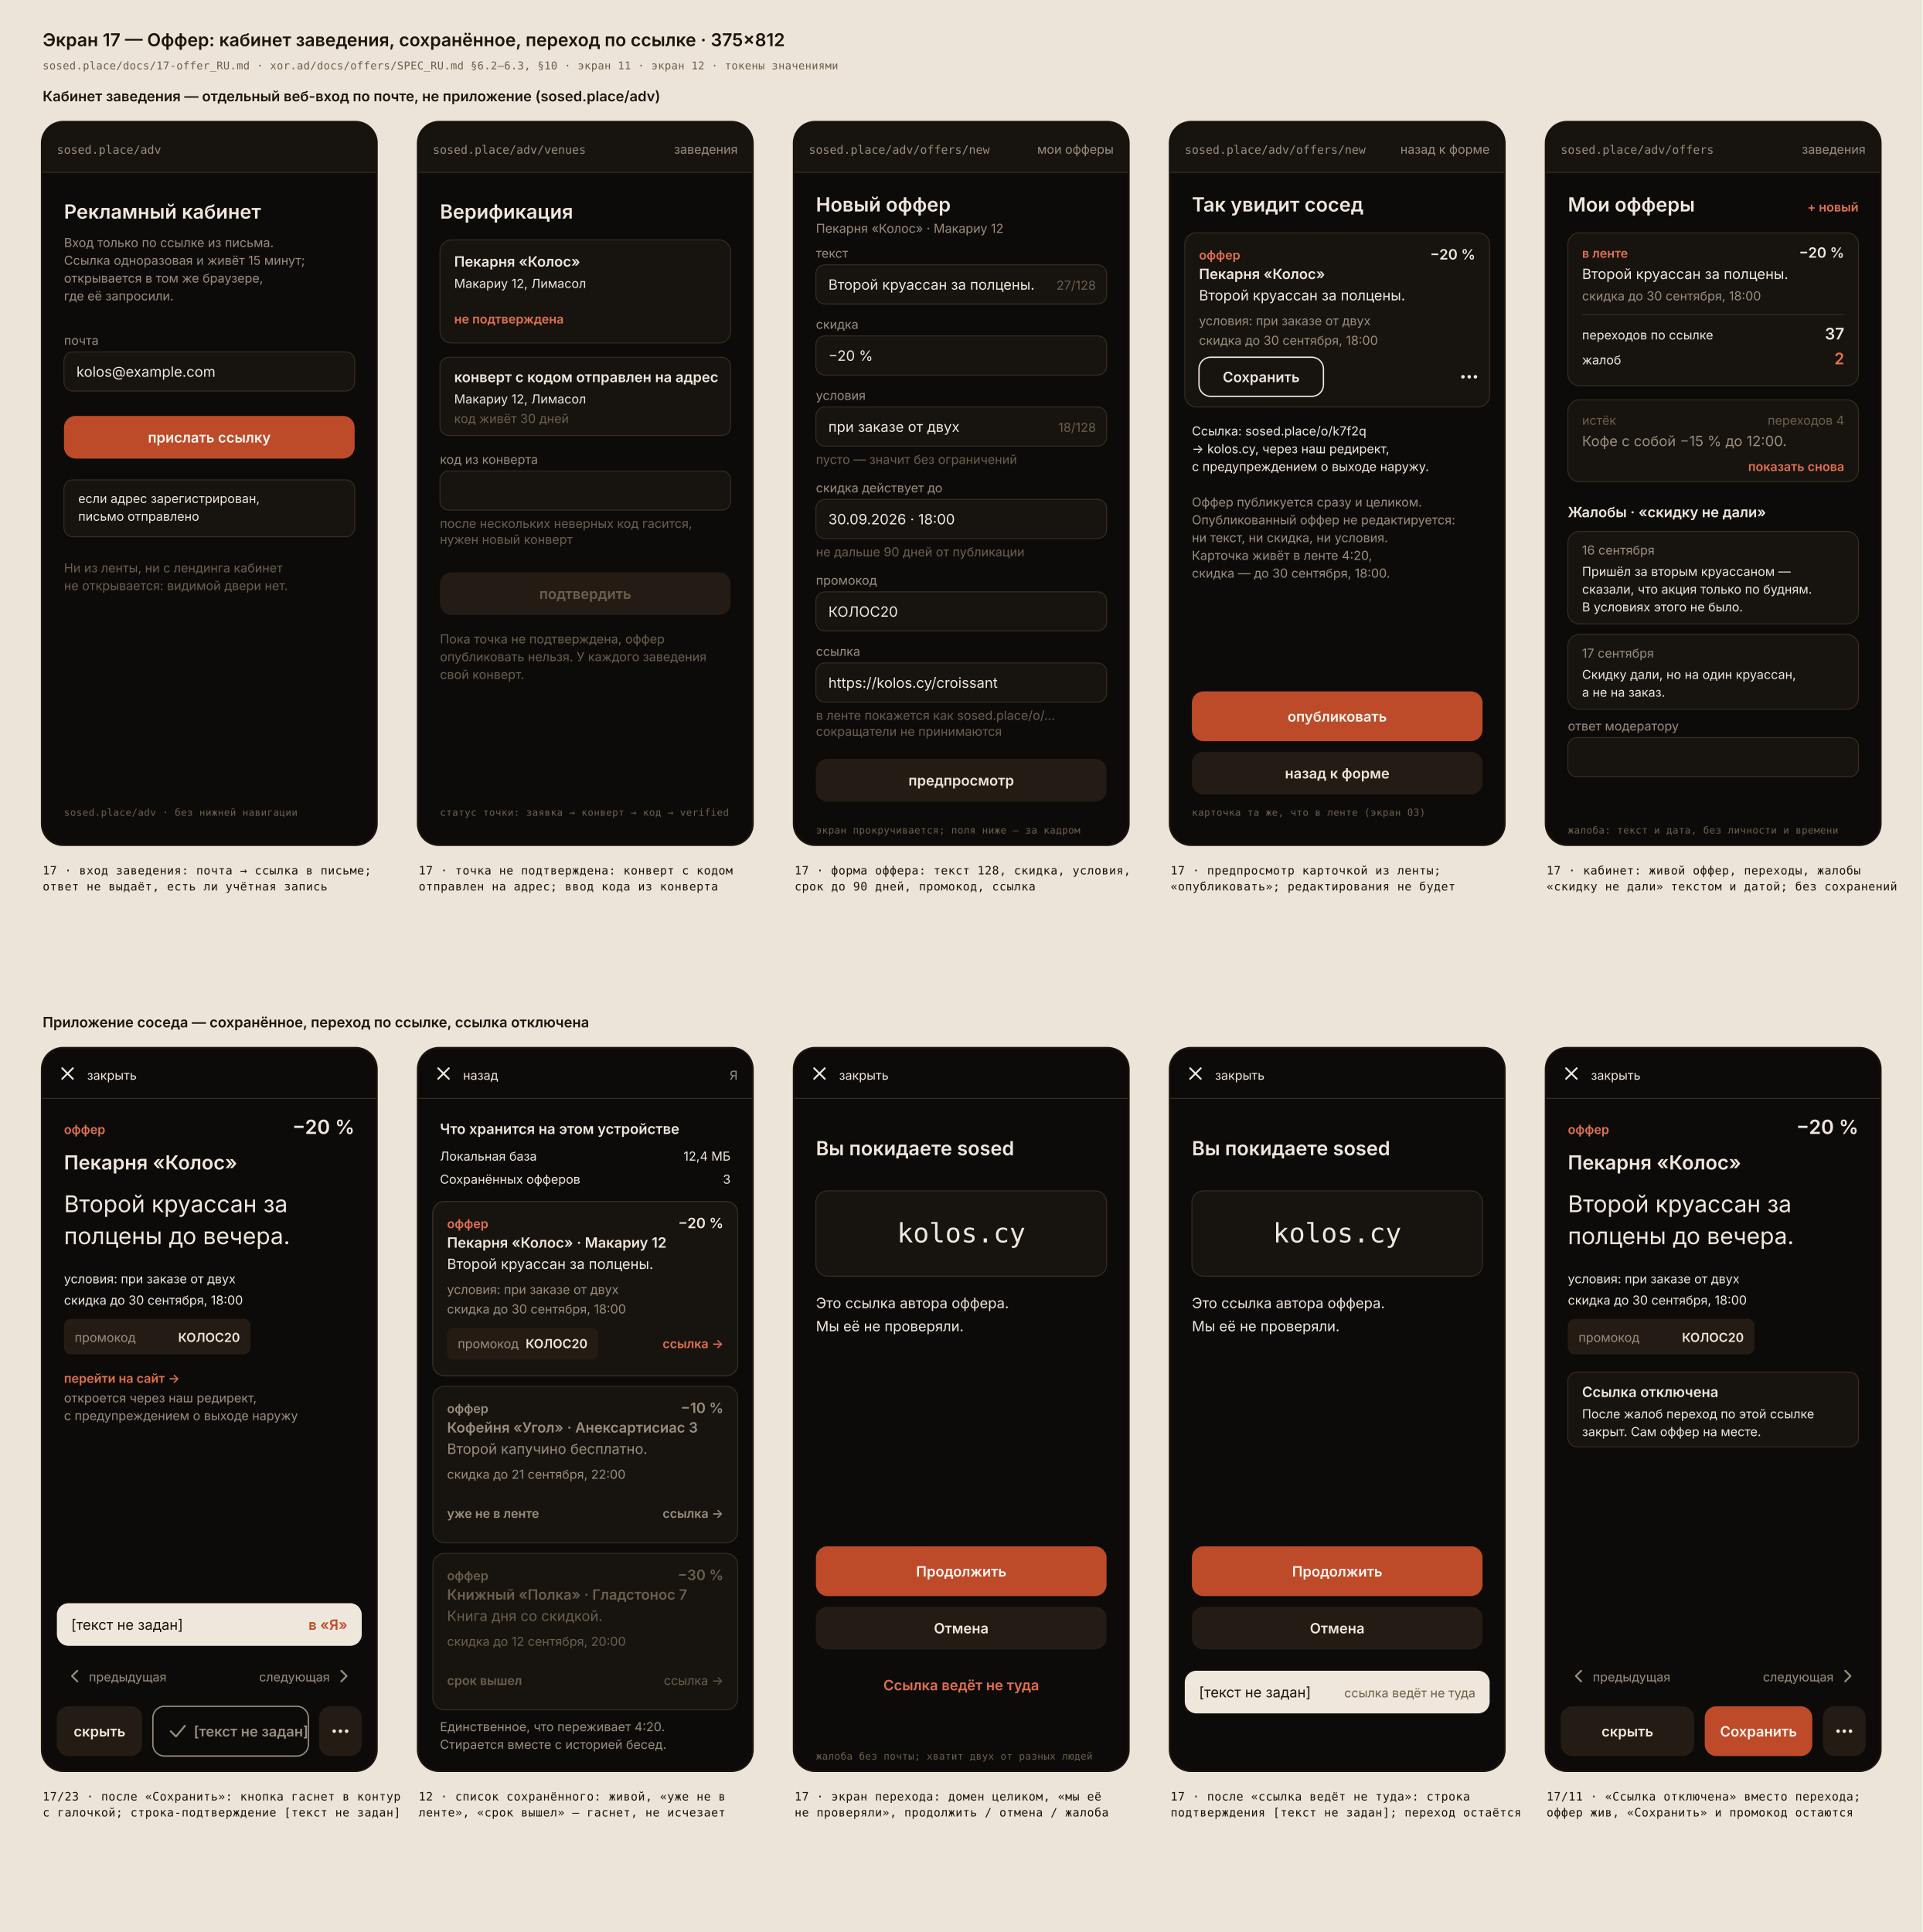
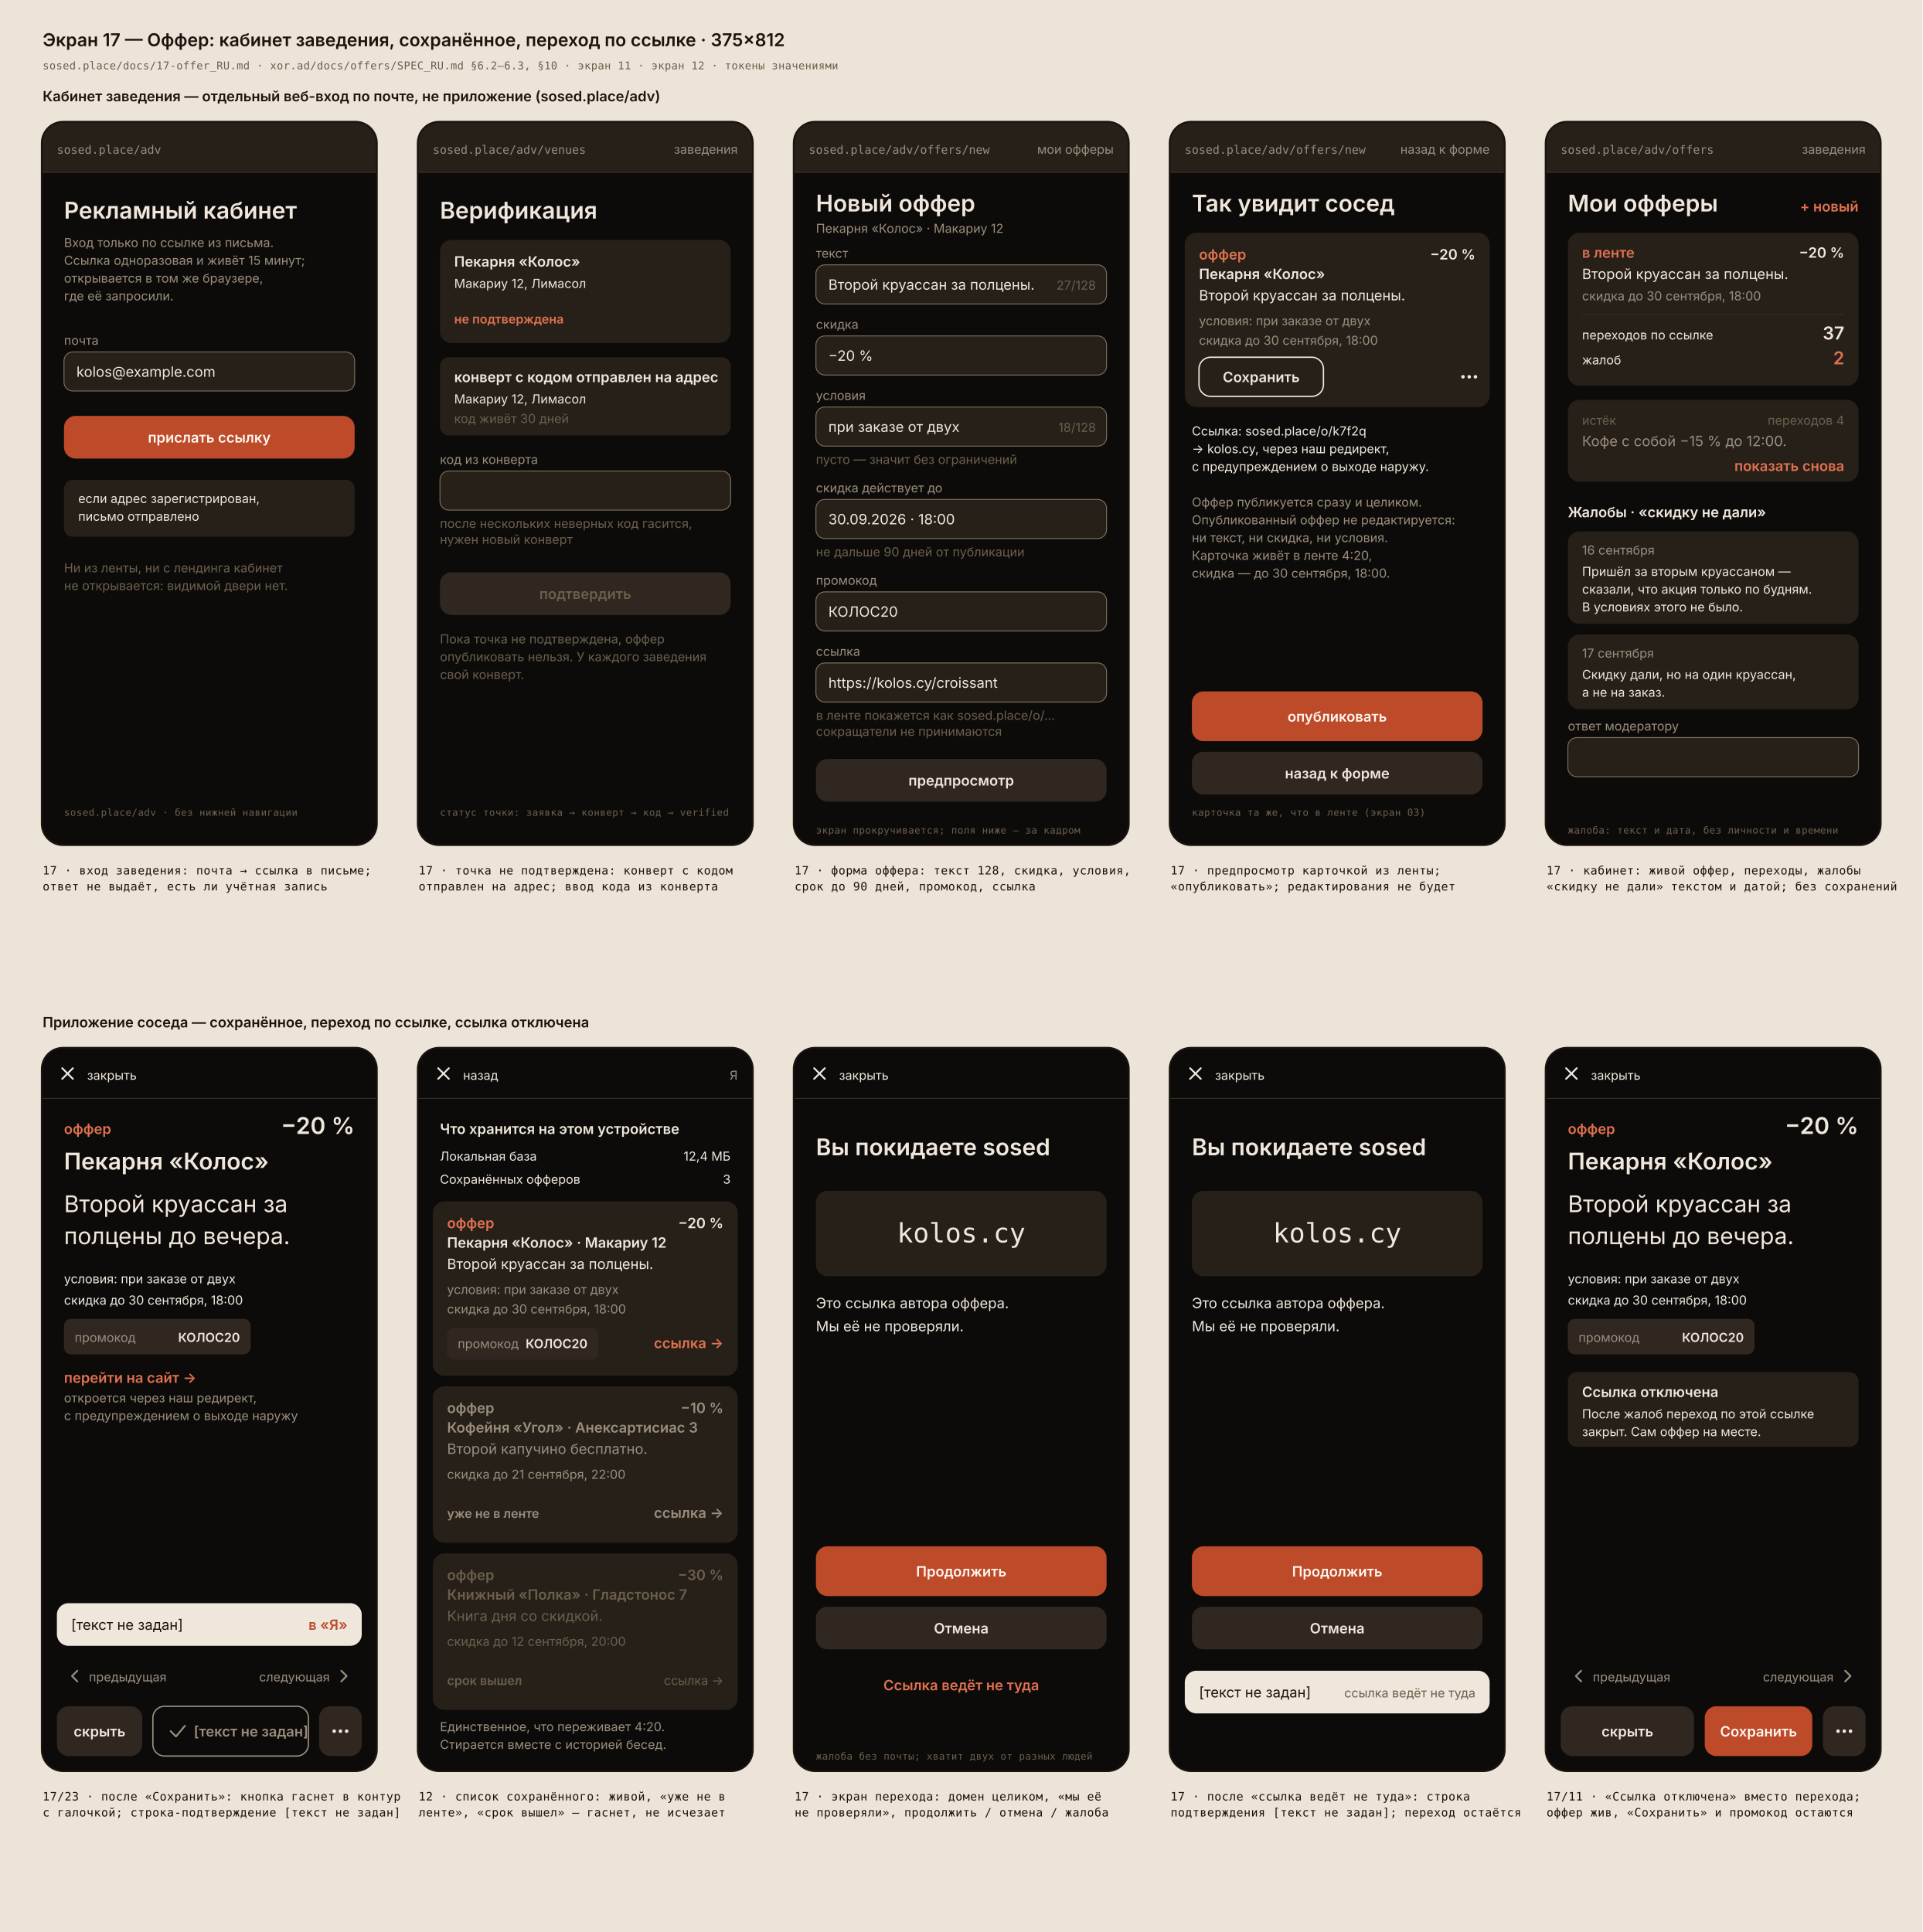
<svg xmlns="http://www.w3.org/2000/svg" width="2163" height="2174" viewBox="0 0 2163 2174">
  <style>
    @font-face { font-family: "Golos Text"; font-weight: 400 600; unicode-range: U+0000-00FF, U+2000-206F, U+2190-21FF, U+2700-27BF;
      src: url(/fonts/q5uCsoe9Lv5t7Meb31EcExN8hA.woff2) format("woff2"); }
    @font-face { font-family: "Golos Text"; font-weight: 400 600; unicode-range: U+0400-04FF;
      src: url(/fonts/q5uCsoe9Lv5t7Meb31EcEx58hLxR.woff2) format("woff2"); }
    @font-face { font-family: "JetBrains Mono"; font-weight: 400;
      src: url(/fonts/tDbv2o-flEEny0FZhsfKu5WU4zr3E_BX0PnT8RD8yKwBNntkaToggR7BYRbKPxDcwg.woff2) format("woff2"); }
    text { font-family: "Golos Text", Inter, system-ui, sans-serif; }
    .t16 { font-size: 16px; fill: #f0e7dc; }
    .t16b { font-size: 16px; font-weight: 600; fill: #f0e7dc; }
    .t14 { font-size: 14px; fill: #9a8d7c; }
    .t14fg { font-size: 14px; fill: #f0e7dc; }
    .t14b { font-size: 14px; font-weight: 600; fill: #f0e7dc; }
-     .t18b { font-size: 18px; font-weight: 600; fill: #f0e7dc; }
-     .t22b { font-size: 22px; font-weight: 600; fill: #f0e7dc; }
+     .t18b { font-size: 20px; font-weight: 600; fill: #f0e7dc; }
+     .t22b { font-size: 26px; font-weight: 600; fill: #f0e7dc; }
    .big { font-size: 26px; fill: #f0e7dc; }
-     .acc { font-size: 14px; font-weight: 600; fill: #e0714f; }
+     .acc { font-size: 16px; font-weight: 600; fill: #e0714f; }
    .domain { font-family: "JetBrains Mono", ui-monospace, monospace; font-size: 30px; fill: #f0e7dc; }
    .mono { font-family: "JetBrains Mono", ui-monospace, monospace; font-size: 13px; fill: #9a8d7c; }
    .cap { font-family: "JetBrains Mono", ui-monospace, monospace; font-size: 11px; fill: #6b5f4c; letter-spacing: 0.3px; }
    .capb { font-family: "JetBrains Mono", ui-monospace, monospace; font-size: 13px; fill: #1c140d; letter-spacing: 0.4px; }
    .sheet-title { font-size: 20px; font-weight: 600; fill: #1c140d; }
    .row-title { font-size: 16px; font-weight: 600; fill: #1c140d; }
</style>
  <rect width="2163" height="2174" style="fill:#ece4d8" />
  <text x="48" y="52" class="sheet-title">Экран 17 — Оффер: кабинет заведения, сохранённое, переход по ссылке · 375×812</text>
  <text x="48" y="78" class="cap" style="font-size:12px">sosed.place/docs/17-offer_RU.md · xor.ad/docs/offers/SPEC_RU.md §6.2–6.3, §10 · экран 11 · экран 12 · токены значениями</text>
  <text x="48" y="114" class="row-title">Кабинет заведения — отдельный веб-вход по почте, не приложение (sosed.place/adv)</text>
  <g transform="translate(48,138)">
    <rect x="-1" y="-1" width="377" height="814" rx="24" style="fill:#0d0b0a;stroke:#1c140d;stroke-width:2" />
    <clipPath id="c48_138">
      <rect x="0" y="0" width="375" height="812" rx="23" />
    </clipPath>
    <g clip-path="url(#c48_138)">
      <rect x="0" y="0" width="375" height="812" style="fill:#0d0b0a" />
-       <rect x="0" y="0" width="375" height="56" rx="0" style="fill:#17130f" />
+       <rect x="0" y="0" width="375" height="56" rx="0" style="fill:#262019" />
      <line x1="0" y1="56" x2="375" y2="56" style="stroke:#3a2e20;stroke-width:1" />
      <text x="16" y="35" class="mono" text-anchor="start" style="fill:#9a8d7c">sosed.place/adv</text>
      <text x="24" y="108" class="t22b" text-anchor="start">Рекламный кабинет</text>
      <text x="24" y="140" class="t14" text-anchor="start">Вход только по ссылке из письма.</text>
      <text x="24" y="160" class="t14" text-anchor="start">Ссылка одноразовая и живёт 15 минут;</text>
      <text x="24" y="180" class="t14" text-anchor="start">открывается в том же браузере,</text>
      <text x="24" y="200" class="t14" text-anchor="start">где её запросили.</text>
      <text x="24" y="250" class="t14" text-anchor="start">почта</text>
-       <rect x="24" y="258" width="327" height="44" rx="10" style="fill:#17130f;stroke:#3a2e20;stroke-width:1" />
+       <rect x="24" y="258" width="327" height="44" rx="10" style="fill:#262019;stroke:#80705a;stroke-width:1" />
      <text x="38" y="286.0" class="t16" text-anchor="start" style="fill:#f0e7dc">kolos@example.com</text>
      <rect x="24" y="330" width="327" height="48" rx="13" style="fill:#bd4b2a" />
      <text x="187.5" y="360.0" class="t16b" text-anchor="middle" style="fill:#fff6f0">прислать ссылку</text>
-       <rect x="24" y="402" width="327" height="64" rx="10" style="fill:#17130f;stroke:#3a2e20;stroke-width:1" />
+       <rect x="24" y="402" width="327" height="64" rx="10" style="fill:#262019" />
      <text x="40" y="428" class="t14fg" text-anchor="start">если адрес зарегистрирован,</text>
      <text x="40" y="448" class="t14fg" text-anchor="start">письмо отправлено</text>
      <text x="24" y="506" class="t14" text-anchor="start" style="fill:#6b5f4c">Ни из ленты, ни с лендинга кабинет</text>
      <text x="24" y="526" class="t14" text-anchor="start" style="fill:#6b5f4c">не открывается: видимой двери нет.</text>
      <text x="24" y="780" class="cap" text-anchor="start">sosed.place/adv · без нижней навигации</text>
    </g>
  </g>
  <text x="48" y="984" class="capb">17 · вход заведения: почта → ссылка в письме;</text>
  <text x="48" y="1002" class="capb">ответ не выдаёт, есть ли учётная запись</text>
  <g transform="translate(471,138)">
    <rect x="-1" y="-1" width="377" height="814" rx="24" style="fill:#0d0b0a;stroke:#1c140d;stroke-width:2" />
    <clipPath id="c471_138">
      <rect x="0" y="0" width="375" height="812" rx="23" />
    </clipPath>
    <g clip-path="url(#c471_138)">
      <rect x="0" y="0" width="375" height="812" style="fill:#0d0b0a" />
-       <rect x="0" y="0" width="375" height="56" rx="0" style="fill:#17130f" />
+       <rect x="0" y="0" width="375" height="56" rx="0" style="fill:#262019" />
      <line x1="0" y1="56" x2="375" y2="56" style="stroke:#3a2e20;stroke-width:1" />
      <text x="16" y="35" class="mono" text-anchor="start" style="fill:#9a8d7c">sosed.place/adv/venues</text>
      <text x="359" y="35" class="t14" text-anchor="end">заведения</text>
      <text x="24" y="108" class="t22b" text-anchor="start">Верификация</text>
-       <rect x="24" y="132" width="327" height="116" rx="13" style="fill:#17130f;stroke:#3a2e20;stroke-width:1" />
+       <rect x="24" y="132" width="327" height="116" rx="13" style="fill:#262019" />
      <text x="40" y="162" class="t16b" text-anchor="start">Пекарня «Колос»</text>
      <text x="40" y="186" class="t14fg" text-anchor="start">Макариу 12, Лимасол</text>
      <text x="40" y="226" class="t14b" text-anchor="start" style="fill:#e0714f">не подтверждена</text>
-       <rect x="24" y="264" width="327" height="88" rx="10" style="fill:#17130f;stroke:#3a2e20;stroke-width:1" />
+       <rect x="24" y="264" width="327" height="88" rx="10" style="fill:#262019" />
      <text x="40" y="292" class="t16b" text-anchor="start">конверт с кодом отправлен на адрес</text>
      <text x="40" y="316" class="t14fg" text-anchor="start">Макариу 12, Лимасол</text>
      <text x="40" y="338" class="t14" text-anchor="start" style="fill:#6b5f4c">код живёт 30 дней</text>
      <text x="24" y="384" class="t14" text-anchor="start">код из конверта</text>
-       <rect x="24" y="392" width="327" height="44" rx="10" style="fill:#17130f;stroke:#3a2e20;stroke-width:1" />
+       <rect x="24" y="392" width="327" height="44" rx="10" style="fill:#262019;stroke:#80705a;stroke-width:1" />
      <text x="38" y="420.0" class="t16" text-anchor="start" style="fill:#f0e7dc" />
      <text x="24" y="456" class="t14" text-anchor="start" style="fill:#6b5f4c">после нескольких неверных код гасится,</text>
      <text x="24" y="474" class="t14" text-anchor="start" style="fill:#6b5f4c">нужен новый конверт</text>
-       <rect x="24" y="506" width="327" height="48" rx="13" style="fill:#241c14" />
+       <rect x="24" y="506" width="327" height="48" rx="13" style="fill:#302720" />
      <text x="187.5" y="536.0" class="t16b" text-anchor="middle" style="fill:#6b5f4c">подтвердить</text>
      <text x="24" y="586" class="t14" text-anchor="start" style="fill:#6b5f4c">Пока точка не подтверждена, оффер</text>
      <text x="24" y="606" class="t14" text-anchor="start" style="fill:#6b5f4c">опубликовать нельзя. У каждого заведения</text>
      <text x="24" y="626" class="t14" text-anchor="start" style="fill:#6b5f4c">свой конверт.</text>
      <text x="24" y="780" class="cap" text-anchor="start">статус точки: заявка → конверт → код → verified</text>
    </g>
  </g>
  <text x="471" y="984" class="capb">17 · точка не подтверждена: конверт с кодом</text>
  <text x="471" y="1002" class="capb">отправлен на адрес; ввод кода из конверта</text>
  <g transform="translate(894,138)">
    <rect x="-1" y="-1" width="377" height="814" rx="24" style="fill:#0d0b0a;stroke:#1c140d;stroke-width:2" />
    <clipPath id="c894_138">
      <rect x="0" y="0" width="375" height="812" rx="23" />
    </clipPath>
    <g clip-path="url(#c894_138)">
      <rect x="0" y="0" width="375" height="812" style="fill:#0d0b0a" />
-       <rect x="0" y="0" width="375" height="56" rx="0" style="fill:#17130f" />
+       <rect x="0" y="0" width="375" height="56" rx="0" style="fill:#262019" />
      <line x1="0" y1="56" x2="375" y2="56" style="stroke:#3a2e20;stroke-width:1" />
      <text x="16" y="35" class="mono" text-anchor="start" style="fill:#9a8d7c">sosed.place/adv/offers/new</text>
      <text x="359" y="35" class="t14" text-anchor="end">мои офферы</text>
      <text x="24" y="100" class="t22b" text-anchor="start">Новый оффер</text>
      <text x="24" y="124" class="t14" text-anchor="start">Пекарня «Колос» · Макариу 12</text>
      <text x="24" y="152" class="t14" text-anchor="start">текст</text>
-       <rect x="24" y="160" width="327" height="44" rx="10" style="fill:#17130f;stroke:#3a2e20;stroke-width:1" />
+       <rect x="24" y="160" width="327" height="44" rx="10" style="fill:#262019;stroke:#80705a;stroke-width:1" />
      <text x="38" y="188.0" class="t16" text-anchor="start" style="fill:#f0e7dc">Второй круассан за полцены.</text>
      <text x="339" y="188.0" class="t14" text-anchor="end" style="fill:#6b5f4c">27/128</text>
      <text x="24" y="232" class="t14" text-anchor="start">скидка</text>
-       <rect x="24" y="240" width="327" height="44" rx="10" style="fill:#17130f;stroke:#3a2e20;stroke-width:1" />
+       <rect x="24" y="240" width="327" height="44" rx="10" style="fill:#262019;stroke:#80705a;stroke-width:1" />
      <text x="38" y="268.0" class="t16" text-anchor="start" style="fill:#f0e7dc">−20 %</text>
      <text x="24" y="312" class="t14" text-anchor="start">условия</text>
-       <rect x="24" y="320" width="327" height="44" rx="10" style="fill:#17130f;stroke:#3a2e20;stroke-width:1" />
+       <rect x="24" y="320" width="327" height="44" rx="10" style="fill:#262019;stroke:#80705a;stroke-width:1" />
      <text x="38" y="348.0" class="t16" text-anchor="start" style="fill:#f0e7dc">при заказе от двух</text>
      <text x="339" y="348.0" class="t14" text-anchor="end" style="fill:#6b5f4c">18/128</text>
      <text x="24" y="384" class="t14" text-anchor="start" style="fill:#6b5f4c">пусто — значит без ограничений</text>
      <text x="24" y="416" class="t14" text-anchor="start">скидка действует до</text>
-       <rect x="24" y="424" width="327" height="44" rx="10" style="fill:#17130f;stroke:#3a2e20;stroke-width:1" />
+       <rect x="24" y="424" width="327" height="44" rx="10" style="fill:#262019;stroke:#80705a;stroke-width:1" />
      <text x="38" y="452.0" class="t16" text-anchor="start" style="fill:#f0e7dc">30.09.2026 · 18:00</text>
      <text x="24" y="488" class="t14" text-anchor="start" style="fill:#6b5f4c">не дальше 90 дней от публикации</text>
      <text x="24" y="520" class="t14" text-anchor="start">промокод</text>
-       <rect x="24" y="528" width="327" height="44" rx="10" style="fill:#17130f;stroke:#3a2e20;stroke-width:1" />
+       <rect x="24" y="528" width="327" height="44" rx="10" style="fill:#262019;stroke:#80705a;stroke-width:1" />
      <text x="38" y="556.0" class="t16" text-anchor="start" style="fill:#f0e7dc">КОЛОС20</text>
      <text x="24" y="600" class="t14" text-anchor="start">ссылка</text>
-       <rect x="24" y="608" width="327" height="44" rx="10" style="fill:#17130f;stroke:#3a2e20;stroke-width:1" />
+       <rect x="24" y="608" width="327" height="44" rx="10" style="fill:#262019;stroke:#80705a;stroke-width:1" />
      <text x="38" y="636.0" class="t16" text-anchor="start" style="fill:#f0e7dc">https://kolos.cy/croissant</text>
      <text x="24" y="672" class="t14" text-anchor="start" style="fill:#6b5f4c">в ленте покажется как sosed.place/o/…</text>
      <text x="24" y="690" class="t14" text-anchor="start" style="fill:#6b5f4c">сокращатели не принимаются</text>
-       <rect x="24" y="716" width="327" height="48" rx="13" style="fill:#241c14" />
+       <rect x="24" y="716" width="327" height="48" rx="13" style="fill:#302720" />
      <text x="187.5" y="746.0" class="t16b" text-anchor="middle">предпросмотр</text>
      <text x="24" y="800" class="cap" text-anchor="start">экран прокручивается; поля ниже — за кадром</text>
    </g>
  </g>
  <text x="894" y="984" class="capb">17 · форма оффера: текст 128, скидка, условия,</text>
  <text x="894" y="1002" class="capb">срок до 90 дней, промокод, ссылка</text>
  <g transform="translate(1317,138)">
    <rect x="-1" y="-1" width="377" height="814" rx="24" style="fill:#0d0b0a;stroke:#1c140d;stroke-width:2" />
    <clipPath id="c1317_138">
      <rect x="0" y="0" width="375" height="812" rx="23" />
    </clipPath>
    <g clip-path="url(#c1317_138)">
      <rect x="0" y="0" width="375" height="812" style="fill:#0d0b0a" />
-       <rect x="0" y="0" width="375" height="56" rx="0" style="fill:#17130f" />
+       <rect x="0" y="0" width="375" height="56" rx="0" style="fill:#262019" />
      <line x1="0" y1="56" x2="375" y2="56" style="stroke:#3a2e20;stroke-width:1" />
      <text x="16" y="35" class="mono" text-anchor="start" style="fill:#9a8d7c">sosed.place/adv/offers/new</text>
      <text x="359" y="35" class="t14" text-anchor="end">назад к форме</text>
      <text x="24" y="100" class="t22b" text-anchor="start">Так увидит сосед</text>
-       <rect x="16" y="124" width="343" height="196" rx="13" style="fill:#17130f;stroke:#3a2e20;stroke-width:1" />
+       <rect x="16" y="124" width="343" height="196" rx="13" style="fill:#262019" />
      <text x="32" y="154" class="acc" text-anchor="start" style="fill:#e0714f">оффер</text>
      <text x="343" y="154" class="t16b" text-anchor="end" style="fill:#f0e7dc">−20 %</text>
      <text x="32" y="176" class="t16b" text-anchor="start" style="fill:#f0e7dc">Пекарня «Колос»</text>
      <text x="32" y="200" class="t16" text-anchor="start" style="fill:#f0e7dc">Второй круассан за полцены.</text>
      <text x="32" y="228" class="t14" text-anchor="start" style="fill:#9a8d7c">условия: при заказе от двух</text>
      <text x="32" y="250" class="t14" text-anchor="start" style="fill:#9a8d7c">скидка до 30 сентября, 18:00</text>
      <rect x="32" y="264" width="140" height="44" rx="13" style="fill:none;stroke:#f0e7dc;stroke-width:1.5" />
      <text x="102.0" y="292.0" class="t16b" text-anchor="middle">Сохранить</text>
      <circle cx="329" cy="286" r="2" style="fill:#f0e7dc" />
      <circle cx="336" cy="286" r="2" style="fill:#f0e7dc" />
      <circle cx="343" cy="286" r="2" style="fill:#f0e7dc" />
      <text x="24" y="352" class="t14fg" text-anchor="start">Ссылка: sosed.place/o/k7f2q</text>
      <text x="24" y="372" class="t14fg" text-anchor="start">→ kolos.cy, через наш редирект,</text>
      <text x="24" y="392" class="t14fg" text-anchor="start">с предупреждением о выходе наружу.</text>
      <text x="24" y="432" class="t14" text-anchor="start" style="fill:#9a8d7c">Оффер публикуется сразу и целиком.</text>
      <text x="24" y="452" class="t14" text-anchor="start" style="fill:#9a8d7c">Опубликованный оффер не редактируется:</text>
      <text x="24" y="472" class="t14" text-anchor="start" style="fill:#9a8d7c">ни текст, ни скидка, ни условия.</text>
      <text x="24" y="492" class="t14" text-anchor="start" style="fill:#9a8d7c">Карточка живёт в ленте 4:20,</text>
      <text x="24" y="512" class="t14" text-anchor="start" style="fill:#9a8d7c">скидка — до 30 сентября, 18:00.</text>
      <rect x="24" y="640" width="327" height="56" rx="13" style="fill:#bd4b2a" />
      <text x="187.5" y="674.0" class="t16b" text-anchor="middle" style="fill:#fff6f0">опубликовать</text>
-       <rect x="24" y="708" width="327" height="48" rx="13" style="fill:#241c14" />
+       <rect x="24" y="708" width="327" height="48" rx="13" style="fill:#302720" />
      <text x="187.5" y="738.0" class="t16b" text-anchor="middle">назад к форме</text>
      <text x="24" y="780" class="cap" text-anchor="start">карточка та же, что в ленте (экран 03)</text>
    </g>
  </g>
  <text x="1317" y="984" class="capb">17 · предпросмотр карточкой из ленты;</text>
  <text x="1317" y="1002" class="capb">«опубликовать»; редактирования не будет</text>
  <g transform="translate(1740,138)">
    <rect x="-1" y="-1" width="377" height="814" rx="24" style="fill:#0d0b0a;stroke:#1c140d;stroke-width:2" />
    <clipPath id="c1740_138">
      <rect x="0" y="0" width="375" height="812" rx="23" />
    </clipPath>
    <g clip-path="url(#c1740_138)">
      <rect x="0" y="0" width="375" height="812" style="fill:#0d0b0a" />
-       <rect x="0" y="0" width="375" height="56" rx="0" style="fill:#17130f" />
+       <rect x="0" y="0" width="375" height="56" rx="0" style="fill:#262019" />
      <line x1="0" y1="56" x2="375" y2="56" style="stroke:#3a2e20;stroke-width:1" />
      <text x="16" y="35" class="mono" text-anchor="start" style="fill:#9a8d7c">sosed.place/adv/offers</text>
      <text x="359" y="35" class="t14" text-anchor="end">заведения</text>
      <text x="24" y="100" class="t22b" text-anchor="start">Мои офферы</text>
      <text x="351" y="100" class="acc" text-anchor="end">+ новый</text>
-       <rect x="24" y="124" width="327" height="172" rx="13" style="fill:#17130f;stroke:#3a2e20;stroke-width:1" />
+       <rect x="24" y="124" width="327" height="172" rx="13" style="fill:#262019" />
      <text x="40" y="152" class="acc" text-anchor="start">в ленте</text>
      <text x="335" y="152" class="t16b" text-anchor="end">−20 %</text>
      <text x="40" y="176" class="t16" text-anchor="start">Второй круассан за полцены.</text>
      <text x="40" y="200" class="t14" text-anchor="start">скидка до 30 сентября, 18:00</text>
      <line x1="40" y1="216" x2="335" y2="216" style="stroke:#3a2e20;stroke-width:1" />
      <text x="40" y="244" class="t14fg" text-anchor="start">переходов по ссылке</text>
      <text x="335" y="244" class="t18b" text-anchor="end">37</text>
      <text x="40" y="272" class="t14fg" text-anchor="start">жалоб</text>
      <text x="335" y="272" class="t18b" text-anchor="end" style="fill:#e0714f">2</text>
-       <rect x="24" y="312" width="327" height="92" rx="13" style="fill:#17130f;stroke:#3a2e20;stroke-width:1" />
+       <rect x="24" y="312" width="327" height="92" rx="13" style="fill:#262019" />
      <text x="40" y="340" class="t14" text-anchor="start" style="fill:#6b5f4c">истёк</text>
      <text x="335" y="340" class="t14" text-anchor="end" style="fill:#6b5f4c">переходов 4</text>
      <text x="40" y="364" class="t16" text-anchor="start" style="fill:#9a8d7c">Кофе с собой −15 % до 12:00.</text>
      <text x="335" y="392" class="acc" text-anchor="end">показать снова</text>
      <text x="24" y="444" class="t16b" text-anchor="start">Жалобы · «скидку не дали»</text>
-       <rect x="24" y="460" width="327" height="104" rx="13" style="fill:#17130f;stroke:#3a2e20;stroke-width:1" />
+       <rect x="24" y="460" width="327" height="104" rx="13" style="fill:#262019" />
      <text x="40" y="486" class="t14" text-anchor="start">16 сентября</text>
      <text x="40" y="510" class="t14fg" text-anchor="start">Пришёл за вторым круассаном —</text>
      <text x="40" y="530" class="t14fg" text-anchor="start">сказали, что акция только по будням.</text>
      <text x="40" y="550" class="t14fg" text-anchor="start">В условиях этого не было.</text>
-       <rect x="24" y="576" width="327" height="84" rx="13" style="fill:#17130f;stroke:#3a2e20;stroke-width:1" />
+       <rect x="24" y="576" width="327" height="84" rx="13" style="fill:#262019" />
      <text x="40" y="602" class="t14" text-anchor="start">17 сентября</text>
      <text x="40" y="626" class="t14fg" text-anchor="start">Скидку дали, но на один круассан,</text>
      <text x="40" y="646" class="t14fg" text-anchor="start">а не на заказ.</text>
      <text x="24" y="684" class="t14" text-anchor="start">ответ модератору</text>
-       <rect x="24" y="692" width="327" height="44" rx="10" style="fill:#17130f;stroke:#3a2e20;stroke-width:1" />
+       <rect x="24" y="692" width="327" height="44" rx="10" style="fill:#262019;stroke:#80705a;stroke-width:1" />
      <text x="38" y="720.0" class="t16" text-anchor="start" style="fill:#6b5f4c" />
      <text x="24" y="800" class="cap" text-anchor="start">жалоба: текст и дата, без личности и времени</text>
    </g>
  </g>
  <text x="1740" y="984" class="capb">17 · кабинет: живой оффер, переходы, жалобы</text>
  <text x="1740" y="1002" class="capb">«скидку не дали» текстом и датой; без сохранений</text>
  <text x="48" y="1156" class="row-title">Приложение соседа — сохранённое, переход по ссылке, ссылка отключена</text>
  <g transform="translate(48,1180)">
    <rect x="-1" y="-1" width="377" height="814" rx="24" style="fill:#0d0b0a;stroke:#1c140d;stroke-width:2" />
    <clipPath id="c48_1180">
      <rect x="0" y="0" width="375" height="812" rx="23" />
    </clipPath>
    <g clip-path="url(#c48_1180)">
      <rect x="0" y="0" width="375" height="812" style="fill:#0d0b0a" />
      <rect x="0" y="0" width="375" height="56" rx="0" style="fill:#0d0b0a" />
      <line x1="0" y1="56" x2="375" y2="56" style="stroke:#3a2e20;stroke-width:1" />
      <path d="M22 22 L34 34 M34 22 L22 34" style="stroke:#f0e7dc;stroke-width:2;stroke-linecap:round" />
      <text x="50" y="35" class="t14fg" text-anchor="start">закрыть</text>
      <text x="24" y="96" class="acc" text-anchor="start">оффер</text>
      <text x="351" y="96" class="t22b" text-anchor="end">−20 %</text>
      <text x="24" y="136" class="t22b" text-anchor="start">Пекарня «Колос»</text>
      <text x="24" y="184" class="big" text-anchor="start">Второй круассан за</text>
      <text x="24" y="220" class="big" text-anchor="start">полцены до вечера.</text>
      <text x="24" y="264" class="t14fg" text-anchor="start">условия: при заказе от двух</text>
      <text x="24" y="288" class="t14fg" text-anchor="start">скидка до 30 сентября, 18:00</text>
-       <rect x="24" y="304" width="210" height="40" rx="8" style="fill:#241c14" />
+       <rect x="24" y="304" width="210" height="40" rx="8" style="fill:#302720" />
      <text x="36" y="330" class="t14" text-anchor="start">промокод</text>
      <text x="222" y="330" class="t14b" text-anchor="end">КОЛОС20</text>
      <text x="24" y="376" class="acc" text-anchor="start">перейти на сайт →</text>
      <text x="24" y="398" class="t14" text-anchor="start">откроется через наш редирект,</text>
      <text x="24" y="418" class="t14" text-anchor="start">с предупреждением о выходе наружу</text>
      <rect x="16" y="624" width="343" height="48" rx="13" style="fill:#f0e7dc" />
      <text x="32" y="654" class="t16" text-anchor="start" style="fill:#1c140d">[текст не задан]</text>
      <text x="343" y="654" class="t16b" text-anchor="end" style="fill:#bd4b2a">в «Я»</text>
      <rect x="16" y="684" width="160" height="44" rx="8" style="fill:none" />
      <path d="M39 700 L33 706 L39 712" style="fill:none;stroke:#9a8d7c;stroke-width:2;stroke-linecap:round;stroke-linejoin:round" />
      <text x="52" y="712" class="t14" text-anchor="start">предыдущая</text>
      <text x="323" y="712" class="t14" text-anchor="end">следующая</text>
      <path d="M336 700 L342 706 L336 712" style="fill:none;stroke:#9a8d7c;stroke-width:2;stroke-linecap:round;stroke-linejoin:round" />
-       <rect x="16" y="740" width="96" height="56" rx="13" style="fill:#241c14" />
+       <rect x="16" y="740" width="96" height="56" rx="13" style="fill:#302720" />
      <text x="64.0" y="774.0" class="t16b" text-anchor="middle">скрыть</text>
      <rect x="124" y="740" width="175" height="56" rx="13" style="fill:none;stroke:#9a8d7c;stroke-width:1.5" />
      <path d="M144 768.0 L150 774.0 L160 762.0" style="fill:none;stroke:#9a8d7c;stroke-width:2;stroke-linecap:round;stroke-linejoin:round" />
      <text x="170" y="774.0" class="t16b" text-anchor="start" style="fill:#9a8d7c">[текст не задан]</text>
-       <rect x="311" y="740" width="48" height="56" rx="13" style="fill:#241c14" />
+       <rect x="311" y="740" width="48" height="56" rx="13" style="fill:#302720" />
      <circle cx="328" cy="768" r="2" style="fill:#f0e7dc" />
      <circle cx="335" cy="768" r="2" style="fill:#f0e7dc" />
      <circle cx="342" cy="768" r="2" style="fill:#f0e7dc" />
    </g>
  </g>
  <text x="48" y="2026" class="capb">17/23 · после «Сохранить»: кнопка гаснет в контур</text>
  <text x="48" y="2044" class="capb">с галочкой; строка-подтверждение [текст не задан]</text>
  <g transform="translate(471,1180)">
    <rect x="-1" y="-1" width="377" height="814" rx="24" style="fill:#0d0b0a;stroke:#1c140d;stroke-width:2" />
    <clipPath id="c471_1180">
      <rect x="0" y="0" width="375" height="812" rx="23" />
    </clipPath>
    <g clip-path="url(#c471_1180)">
      <rect x="0" y="0" width="375" height="812" style="fill:#0d0b0a" />
      <rect x="0" y="0" width="375" height="56" rx="0" style="fill:#0d0b0a" />
      <line x1="0" y1="56" x2="375" y2="56" style="stroke:#3a2e20;stroke-width:1" />
      <path d="M22 22 L34 34 M34 22 L22 34" style="stroke:#f0e7dc;stroke-width:2;stroke-linecap:round" />
      <text x="50" y="35" class="t14fg" text-anchor="start">назад</text>
      <text x="359" y="35" class="t14" text-anchor="end">Я</text>
      <text x="24" y="96" class="t16b" text-anchor="start">Что хранится на этом устройстве</text>
      <text x="24" y="126" class="t14fg" text-anchor="start">Локальная база</text>
      <text x="351" y="126" class="t14fg" text-anchor="end">12,4 МБ</text>
      <text x="24" y="152" class="t14fg" text-anchor="start">Сохранённых офферов</text>
      <text x="351" y="152" class="t14fg" text-anchor="end">3</text>
-       <rect x="16" y="172" width="343" height="196" rx="13" style="fill:#17130f;stroke:#3a2e20;stroke-width:1" />
+       <rect x="16" y="172" width="343" height="196" rx="13" style="fill:#262019" />
      <text x="32" y="202" class="acc" text-anchor="start" style="fill:#e0714f">оффер</text>
      <text x="343" y="202" class="t16b" text-anchor="end" style="fill:#f0e7dc">−20 %</text>
      <text x="32" y="224" class="t16b" text-anchor="start" style="fill:#f0e7dc">Пекарня «Колос»</text>
      <text x="32" y="248" class="t16" text-anchor="start" style="fill:#f0e7dc">Второй круассан за полцены.</text>
      <text x="32" y="276" class="t14" text-anchor="start" style="fill:#9a8d7c">условия: при заказе от двух</text>
      <text x="32" y="298" class="t14" text-anchor="start" style="fill:#9a8d7c">скидка до 30 сентября, 18:00</text>
      <rect x="32" y="312" width="140" height="44" rx="13" style="fill:none;stroke:#f0e7dc;stroke-width:1.5" />
      <text x="102.0" y="340.0" class="t16b" text-anchor="middle">Сохранить</text>
      <circle cx="329" cy="334" r="2" style="fill:#f0e7dc" />
      <circle cx="336" cy="334" r="2" style="fill:#f0e7dc" />
-       <rect x="16" y="172" width="343" height="196" rx="13" style="fill:#17130f;stroke:#3a2e20;stroke-width:1" />
+       <rect x="16" y="172" width="343" height="196" rx="13" style="fill:#262019" />
      <text x="32" y="202" class="acc" text-anchor="start">оффер</text>
      <text x="343" y="202" class="t16b" text-anchor="end">−20 %</text>
      <text x="32" y="224" class="t16b" text-anchor="start">Пекарня «Колос» · Макариу 12</text>
      <text x="32" y="248" class="t16" text-anchor="start">Второй круассан за полцены.</text>
      <text x="32" y="276" class="t14" text-anchor="start">условия: при заказе от двух</text>
      <text x="32" y="298" class="t14" text-anchor="start">скидка до 30 сентября, 18:00</text>
-       <rect x="32" y="314" width="170" height="36" rx="8" style="fill:#241c14" />
+       <rect x="32" y="314" width="170" height="36" rx="8" style="fill:#302720" />
      <text x="44" y="337" class="t14" text-anchor="start">промокод</text>
      <text x="190" y="337" class="t14b" text-anchor="end">КОЛОС20</text>
      <text x="343" y="337" class="acc" text-anchor="end">ссылка →</text>
-       <rect x="16" y="380" width="343" height="176" rx="13" style="fill:#17130f;stroke:#3a2e20;stroke-width:1" />
+       <rect x="16" y="380" width="343" height="176" rx="13" style="fill:#262019" />
      <text x="32" y="410" class="acc" text-anchor="start" style="fill:#9a8d7c">оффер</text>
      <text x="343" y="410" class="t16b" text-anchor="end" style="fill:#9a8d7c">−10 %</text>
      <text x="32" y="432" class="t16b" text-anchor="start" style="fill:#9a8d7c">Кофейня «Угол» · Анексартисиас 3</text>
      <text x="32" y="456" class="t16" text-anchor="start" style="fill:#9a8d7c">Второй капучино бесплатно.</text>
      <text x="32" y="484" class="t14" text-anchor="start">скидка до 21 сентября, 22:00</text>
      <text x="32" y="528" class="t14b" text-anchor="start" style="fill:#9a8d7c">уже не в ленте</text>
      <text x="343" y="528" class="acc" text-anchor="end" style="fill:#9a8d7c">ссылка →</text>
-       <rect x="16" y="568" width="343" height="176" rx="13" style="fill:#17130f;stroke:#3a2e20;stroke-width:1" />
+       <rect x="16" y="568" width="343" height="176" rx="13" style="fill:#262019" />
      <text x="32" y="598" class="acc" text-anchor="start" style="fill:#6b5f4c">оффер</text>
      <text x="343" y="598" class="t16b" text-anchor="end" style="fill:#6b5f4c">−30 %</text>
      <text x="32" y="620" class="t16b" text-anchor="start" style="fill:#6b5f4c">Книжный «Полка» · Гладстонос 7</text>
      <text x="32" y="644" class="t16" text-anchor="start" style="fill:#6b5f4c">Книга дня со скидкой.</text>
      <text x="32" y="672" class="t14" text-anchor="start" style="fill:#6b5f4c">скидка до 12 сентября, 20:00</text>
      <text x="32" y="716" class="t14b" text-anchor="start" style="fill:#6b5f4c">срок вышел</text>
      <text x="343" y="716" class="t14" text-anchor="end" style="fill:#6b5f4c">ссылка →</text>
      <text x="24" y="768" class="t14" text-anchor="start">Единственное, что переживает 4:20.</text>
      <text x="24" y="788" class="t14" text-anchor="start">Стирается вместе с историей бесед.</text>
    </g>
  </g>
  <text x="471" y="2026" class="capb">12 · список сохранённого: живой, «уже не в</text>
  <text x="471" y="2044" class="capb">ленте», «срок вышел» — гаснет, не исчезает</text>
  <g transform="translate(894,1180)">
    <rect x="-1" y="-1" width="377" height="814" rx="24" style="fill:#0d0b0a;stroke:#1c140d;stroke-width:2" />
    <clipPath id="c894_1180">
      <rect x="0" y="0" width="375" height="812" rx="23" />
    </clipPath>
    <g clip-path="url(#c894_1180)">
      <rect x="0" y="0" width="375" height="812" style="fill:#0d0b0a" />
      <rect x="0" y="0" width="375" height="56" rx="0" style="fill:#0d0b0a" />
      <line x1="0" y1="56" x2="375" y2="56" style="stroke:#3a2e20;stroke-width:1" />
      <path d="M22 22 L34 34 M34 22 L22 34" style="stroke:#f0e7dc;stroke-width:2;stroke-linecap:round" />
      <text x="50" y="35" class="t14fg" text-anchor="start">закрыть</text>
      <text x="24" y="120" class="t22b" text-anchor="start">Вы покидаете sosed</text>
-       <rect x="24" y="160" width="327" height="96" rx="13" style="fill:#17130f;stroke:#3a2e20;stroke-width:1" />
+       <rect x="24" y="160" width="327" height="96" rx="13" style="fill:#262019" />
      <text x="187.5" y="218" class="domain" text-anchor="middle">kolos.cy</text>
      <text x="24" y="292" class="t16" text-anchor="start">Это ссылка автора оффера.</text>
      <text x="24" y="318" class="t16" text-anchor="start">Мы её не проверяли.</text>
      <rect x="24" y="560" width="327" height="56" rx="13" style="fill:#bd4b2a" />
      <text x="187.5" y="594.0" class="t16b" text-anchor="middle" style="fill:#fff6f0">Продолжить</text>
-       <rect x="24" y="628" width="327" height="48" rx="13" style="fill:#241c14" />
+       <rect x="24" y="628" width="327" height="48" rx="13" style="fill:#302720" />
      <text x="187.5" y="658.0" class="t16b" text-anchor="middle">Отмена</text>
      <text x="187.5" y="722" class="t16b" text-anchor="middle" style="fill:#e0714f">Ссылка ведёт не туда</text>
      <text x="24" y="800" class="cap" text-anchor="start">жалоба без почты; хватит двух от разных людей</text>
    </g>
  </g>
  <text x="894" y="2026" class="capb">17 · экран перехода: домен целиком, «мы её</text>
  <text x="894" y="2044" class="capb">не проверяли», продолжить / отмена / жалоба</text>
  <g transform="translate(1317,1180)">
    <rect x="-1" y="-1" width="377" height="814" rx="24" style="fill:#0d0b0a;stroke:#1c140d;stroke-width:2" />
    <clipPath id="c1317_1180">
      <rect x="0" y="0" width="375" height="812" rx="23" />
    </clipPath>
    <g clip-path="url(#c1317_1180)">
      <rect x="0" y="0" width="375" height="812" style="fill:#0d0b0a" />
      <rect x="0" y="0" width="375" height="56" rx="0" style="fill:#0d0b0a" />
      <line x1="0" y1="56" x2="375" y2="56" style="stroke:#3a2e20;stroke-width:1" />
      <path d="M22 22 L34 34 M34 22 L22 34" style="stroke:#f0e7dc;stroke-width:2;stroke-linecap:round" />
      <text x="50" y="35" class="t14fg" text-anchor="start">закрыть</text>
      <text x="24" y="120" class="t22b" text-anchor="start">Вы покидаете sosed</text>
-       <rect x="24" y="160" width="327" height="96" rx="13" style="fill:#17130f;stroke:#3a2e20;stroke-width:1" />
+       <rect x="24" y="160" width="327" height="96" rx="13" style="fill:#262019" />
      <text x="187.5" y="218" class="domain" text-anchor="middle">kolos.cy</text>
      <text x="24" y="292" class="t16" text-anchor="start">Это ссылка автора оффера.</text>
      <text x="24" y="318" class="t16" text-anchor="start">Мы её не проверяли.</text>
      <rect x="24" y="560" width="327" height="56" rx="13" style="fill:#bd4b2a" />
      <text x="187.5" y="594.0" class="t16b" text-anchor="middle" style="fill:#fff6f0">Продолжить</text>
-       <rect x="24" y="628" width="327" height="48" rx="13" style="fill:#241c14" />
+       <rect x="24" y="628" width="327" height="48" rx="13" style="fill:#302720" />
      <text x="187.5" y="658.0" class="t16b" text-anchor="middle">Отмена</text>
      <rect x="16" y="700" width="343" height="48" rx="13" style="fill:#f0e7dc" />
      <text x="32" y="730" class="t16" text-anchor="start" style="fill:#1c140d">[текст не задан]</text>
      <text x="343" y="730" class="t14" text-anchor="end" style="fill:#6b5f4c">ссылка ведёт не туда</text>
    </g>
  </g>
  <text x="1317" y="2026" class="capb">17 · после «ссылка ведёт не туда»: строка</text>
  <text x="1317" y="2044" class="capb">подтверждения [текст не задан]; переход остаётся</text>
  <g transform="translate(1740,1180)">
    <rect x="-1" y="-1" width="377" height="814" rx="24" style="fill:#0d0b0a;stroke:#1c140d;stroke-width:2" />
    <clipPath id="c1740_1180">
      <rect x="0" y="0" width="375" height="812" rx="23" />
    </clipPath>
    <g clip-path="url(#c1740_1180)">
      <rect x="0" y="0" width="375" height="812" style="fill:#0d0b0a" />
      <rect x="0" y="0" width="375" height="56" rx="0" style="fill:#0d0b0a" />
      <line x1="0" y1="56" x2="375" y2="56" style="stroke:#3a2e20;stroke-width:1" />
      <path d="M22 22 L34 34 M34 22 L22 34" style="stroke:#f0e7dc;stroke-width:2;stroke-linecap:round" />
      <text x="50" y="35" class="t14fg" text-anchor="start">закрыть</text>
      <text x="24" y="96" class="acc" text-anchor="start">оффер</text>
      <text x="351" y="96" class="t22b" text-anchor="end">−20 %</text>
      <text x="24" y="136" class="t22b" text-anchor="start">Пекарня «Колос»</text>
      <text x="24" y="184" class="big" text-anchor="start">Второй круассан за</text>
      <text x="24" y="220" class="big" text-anchor="start">полцены до вечера.</text>
      <text x="24" y="264" class="t14fg" text-anchor="start">условия: при заказе от двух</text>
      <text x="24" y="288" class="t14fg" text-anchor="start">скидка до 30 сентября, 18:00</text>
-       <rect x="24" y="304" width="210" height="40" rx="8" style="fill:#241c14" />
+       <rect x="24" y="304" width="210" height="40" rx="8" style="fill:#302720" />
      <text x="36" y="330" class="t14" text-anchor="start">промокод</text>
      <text x="222" y="330" class="t14b" text-anchor="end">КОЛОС20</text>
-       <rect x="24" y="364" width="327" height="84" rx="10" style="fill:#17130f;stroke:#3a2e20;stroke-width:1" />
+       <rect x="24" y="364" width="327" height="84" rx="10" style="fill:#262019" />
      <text x="40" y="392" class="t16b" text-anchor="start">Ссылка отключена</text>
      <text x="40" y="416" class="t14fg" text-anchor="start">После жалоб переход по этой ссылке</text>
      <text x="40" y="436" class="t14fg" text-anchor="start">закрыт. Сам оффер на месте.</text>
      <rect x="16" y="684" width="160" height="44" rx="8" style="fill:none" />
      <path d="M39 700 L33 706 L39 712" style="fill:none;stroke:#9a8d7c;stroke-width:2;stroke-linecap:round;stroke-linejoin:round" />
      <text x="52" y="712" class="t14" text-anchor="start">предыдущая</text>
      <text x="323" y="712" class="t14" text-anchor="end">следующая</text>
      <path d="M336 700 L342 706 L336 712" style="fill:none;stroke:#9a8d7c;stroke-width:2;stroke-linecap:round;stroke-linejoin:round" />
-       <rect x="16" y="740" width="150" height="56" rx="13" style="fill:#241c14" />
+       <rect x="16" y="740" width="150" height="56" rx="13" style="fill:#302720" />
      <text x="91.0" y="774.0" class="t16b" text-anchor="middle">скрыть</text>
      <rect x="178" y="740" width="121" height="56" rx="13" style="fill:#bd4b2a" />
      <text x="238.5" y="774.0" class="t16b" text-anchor="middle" style="fill:#fff6f0">Сохранить</text>
-       <rect x="311" y="740" width="48" height="56" rx="13" style="fill:#241c14" />
+       <rect x="311" y="740" width="48" height="56" rx="13" style="fill:#302720" />
      <circle cx="328" cy="768" r="2" style="fill:#f0e7dc" />
      <circle cx="335" cy="768" r="2" style="fill:#f0e7dc" />
      <circle cx="342" cy="768" r="2" style="fill:#f0e7dc" />
    </g>
  </g>
  <text x="1740" y="2026" class="capb">17/11 · «Ссылка отключена» вместо перехода;</text>
  <text x="1740" y="2044" class="capb">оффер жив, «Сохранить» и промокод остаются</text>
</svg>
